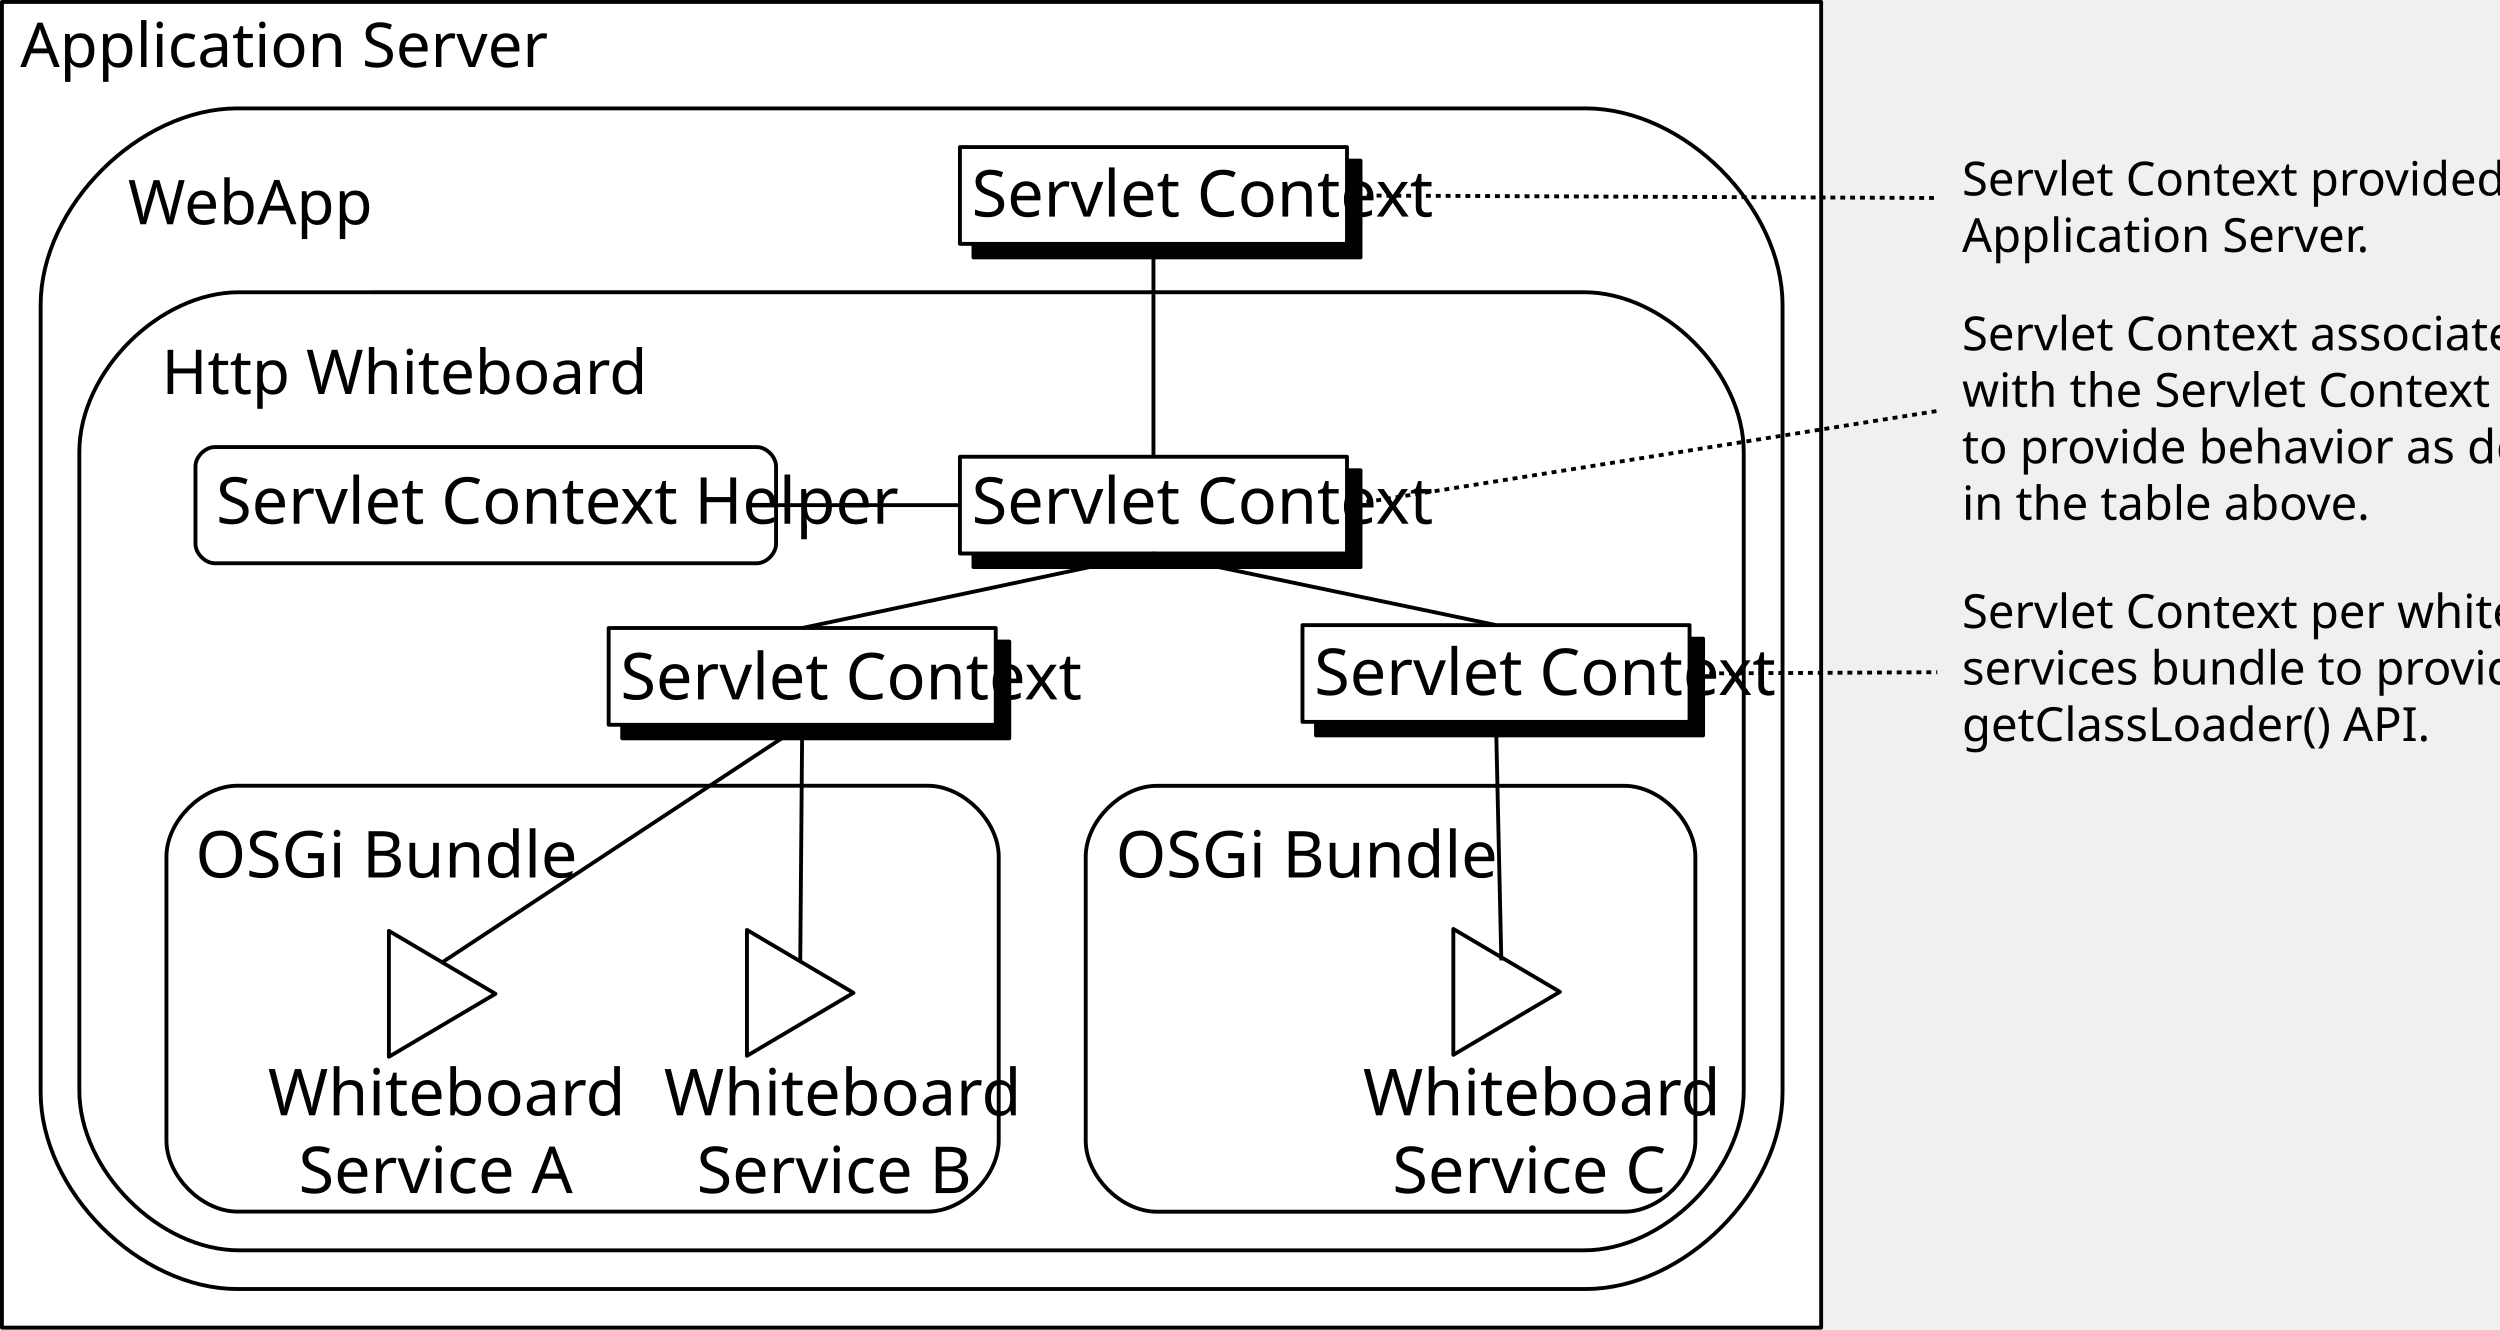
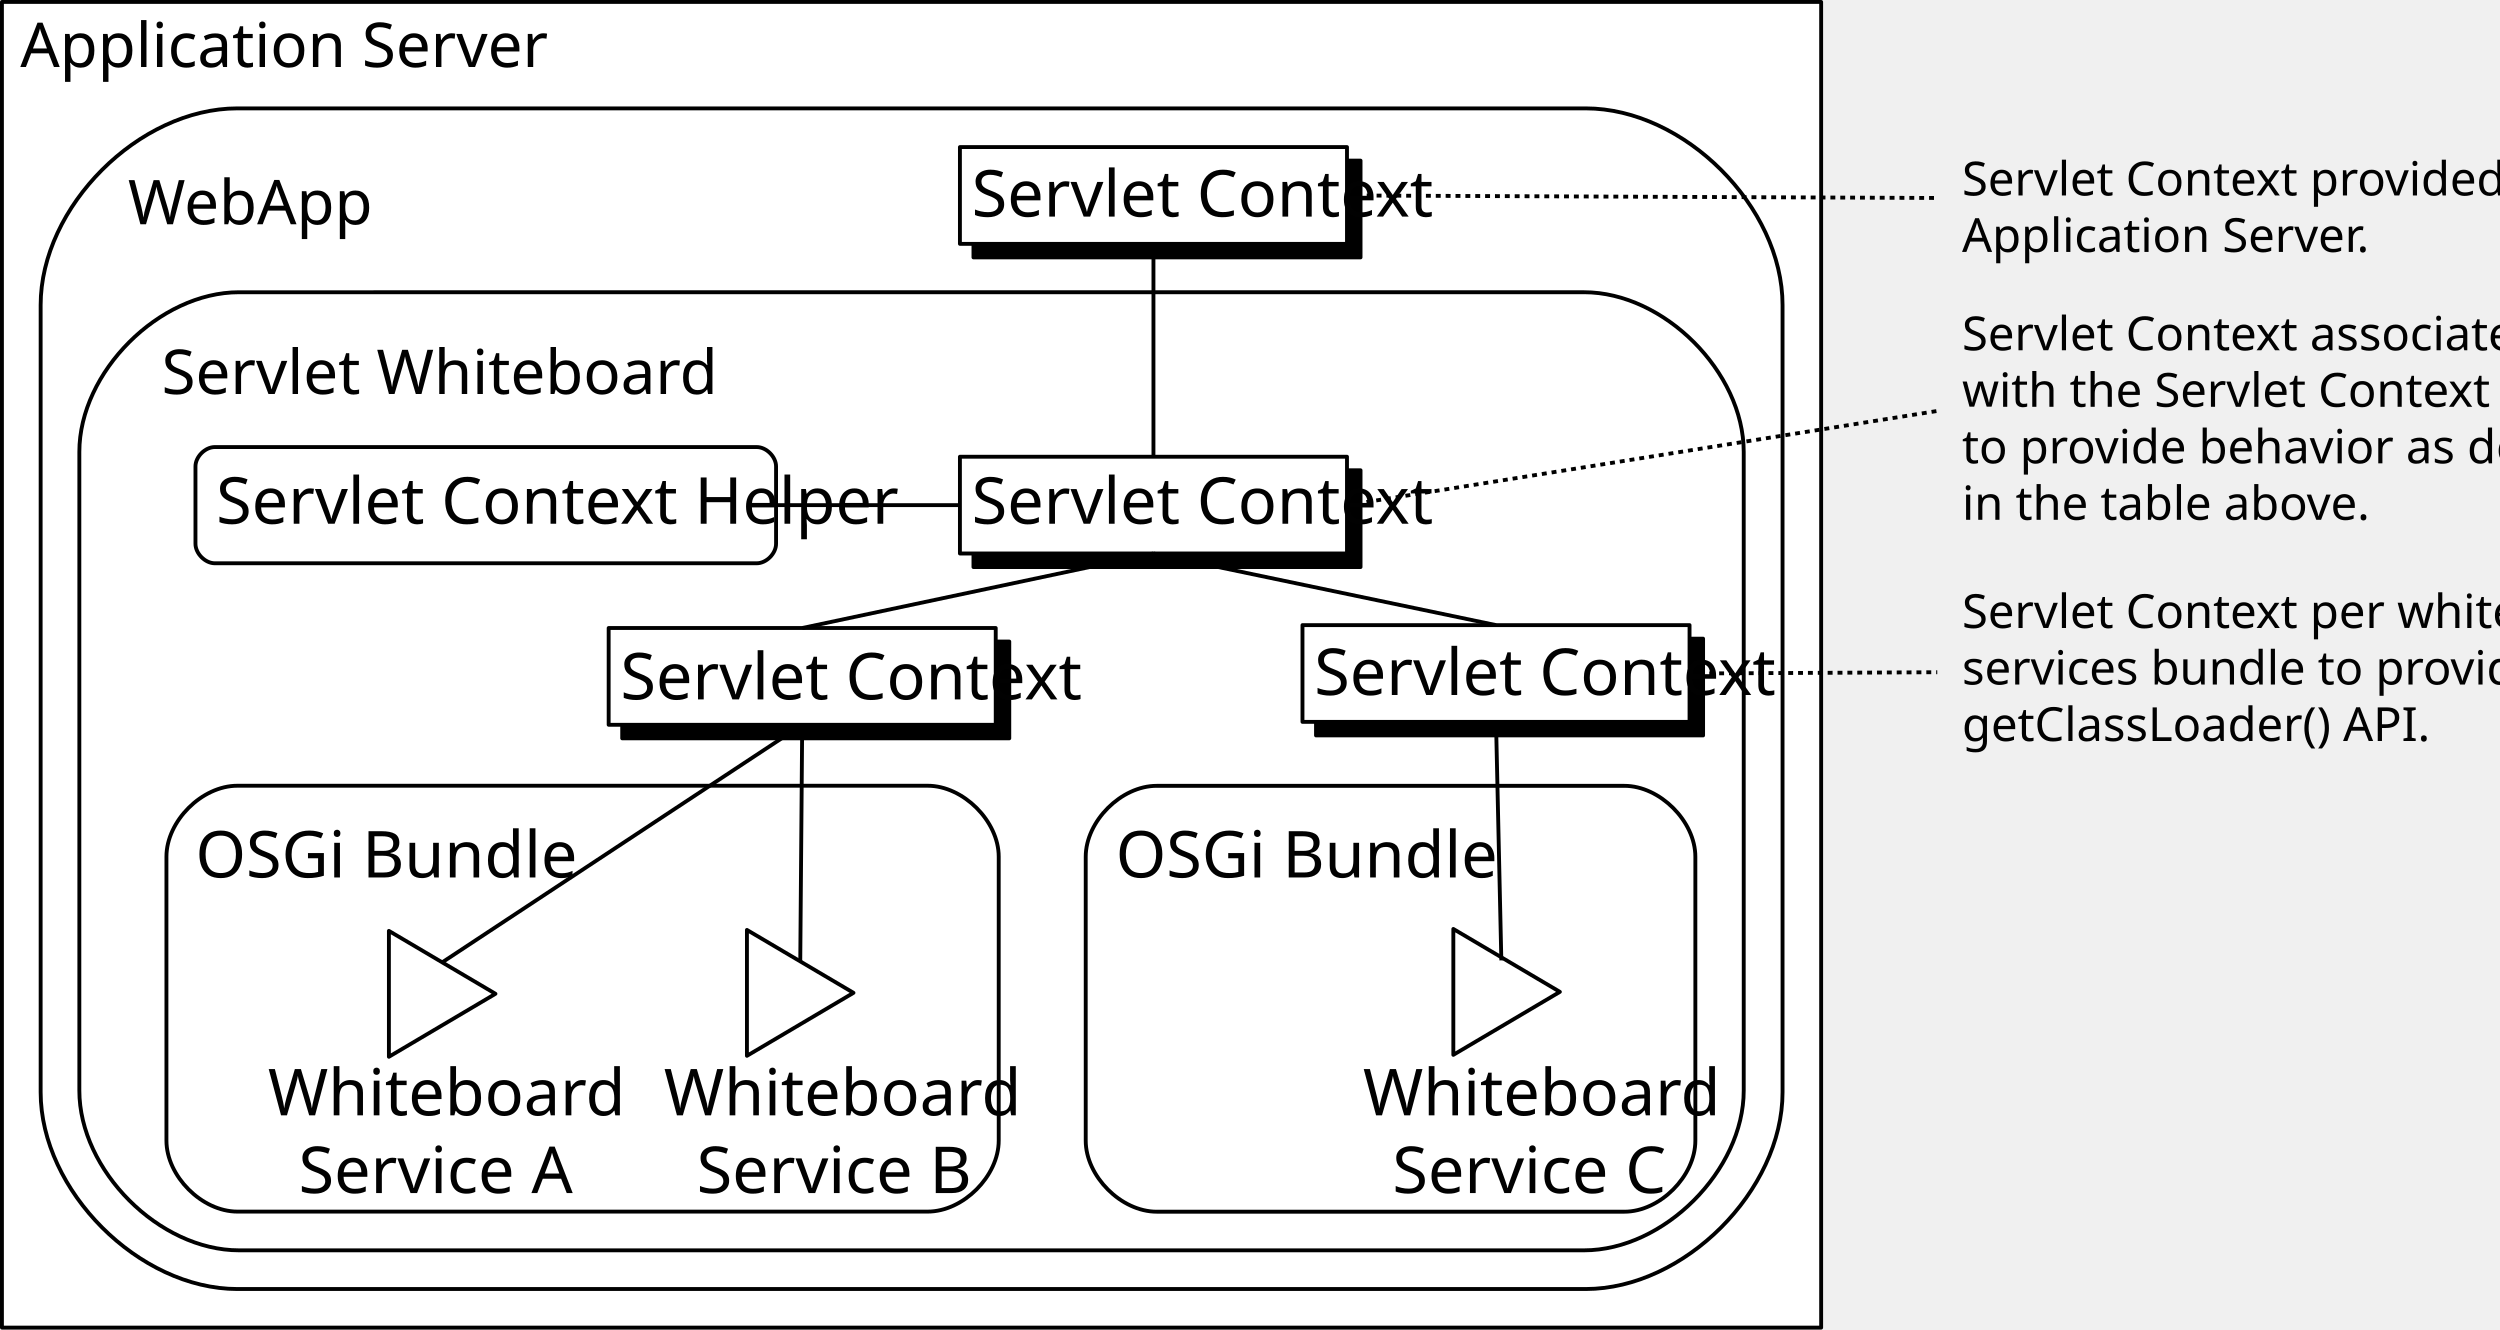
<svg xmlns="http://www.w3.org/2000/svg" version="1.1" id="Layer_1" x="0px" y="0px" width="424.707px" height="225.871px" viewBox="0 0 424.707 225.871" style="enable-background:new 0 0 424.707 225.871;" xml:space="preserve">
  <polygon style="fill:#FFFFFF;" points="154.855,225.542 0.329,225.542 0.329,0.329 309.382,0.329 309.382,225.542 " />
  <polygon style="fill:none;stroke:#000000;stroke-width:0.658;stroke-linejoin:round;" points="154.855,225.542 0.329,225.542   0.329,0.329 309.382,0.329 309.382,225.542 " />
  <path style="fill:#FFFFFF;" d="M40.325,18.412c-16.719,0-33.42,16.702-33.42,33.42v133.714c0,16.718,16.702,33.437,33.42,33.437  h229.061c16.719,0,33.438-16.719,33.438-33.437V51.832c0-16.718-16.719-33.42-33.438-33.42H40.325z" />
  <path style="fill:none;stroke:#000000;stroke-width:0.658;stroke-linejoin:round;" d="M40.325,18.412  c-16.719,0-33.42,16.702-33.42,33.42v133.714c0,16.718,16.702,33.437,33.42,33.437h229.061c16.719,0,33.438-16.719,33.438-33.437  V51.832c0-16.718-16.719-33.42-33.438-33.42H40.325z" />
  <path style="fill:#FFFFFF;" d="M40.604,49.646c-13.562,0-27.125,13.562-27.125,27.125v108.497c0,13.562,13.562,27.142,27.125,27.142  h228.501c13.562,0,27.124-13.579,27.124-27.142V76.77c0-13.562-13.562-27.125-27.124-27.125L40.604,49.646L40.604,49.646z" />
  <path style="fill:none;stroke:#000000;stroke-width:0.658;stroke-linejoin:round;" d="M40.604,49.646  c-13.562,0-27.125,13.562-27.125,27.125v108.497c0,13.562,13.562,27.142,27.125,27.142h228.501  c13.562,0,27.124-13.579,27.124-27.142V76.77c0-13.562-13.562-27.125-27.124-27.125L40.604,49.646L40.604,49.646z" />
  <path style="fill:#FFFFFF;" d="M36.494,75.948c-1.644,0-3.288,1.644-3.288,3.288v13.151c0,1.644,1.645,3.304,3.288,3.304h92.059  c1.644,0,3.287-1.66,3.287-3.304V79.236c0-1.644-1.644-3.288-3.287-3.288H36.494z" />
  <path style="fill:none;stroke:#000000;stroke-width:0.658;stroke-linejoin:round;" d="M36.494,75.948  c-1.644,0-3.288,1.644-3.288,3.288v13.151c0,1.644,1.645,3.304,3.288,3.304h92.059c1.644,0,3.287-1.66,3.287-3.304V79.236  c0-1.644-1.644-3.288-3.287-3.288H36.494z" />
  <path style="fill:#FFFFFF;" d="M40.325,133.484c-6.033,0-12.05,6.017-12.05,12.05v48.231c0,6.033,6.017,12.066,12.05,12.066H157.6  c6.032,0,12.065-6.033,12.065-12.066v-48.231c0-6.033-6.033-12.05-12.065-12.05H40.325z" />
  <path style="fill:none;stroke:#000000;stroke-width:0.658;stroke-linejoin:round;" d="M40.325,133.484  c-6.033,0-12.05,6.017-12.05,12.05v48.231c0,6.032,6.017,12.065,12.05,12.065H157.6c6.032,0,12.065-6.033,12.065-12.065v-48.231  c0-6.033-6.033-12.05-12.065-12.05H40.325z" />
  <polygon points="198.254,43.728 165.376,43.728 165.376,27.289 231.132,27.289 231.132,43.728 " />
  <polygon style="fill:none;stroke:#000000;stroke-width:0.658;stroke-linejoin:round;" points="198.254,43.728 165.376,43.728   165.376,27.289 231.132,27.289 231.132,43.728 " />
  <polygon style="fill:#FFFFFF;" points="195.952,41.426 163.074,41.426 163.074,24.987 228.83,24.987 228.83,41.426 " />
  <polygon style="fill:none;stroke:#000000;stroke-width:0.658;stroke-linejoin:round;" points="195.952,41.426 163.074,41.426   163.074,24.987 228.83,24.987 228.83,41.426 " />
  <polygon points="198.254,96.332 165.376,96.332 165.376,79.893 231.132,79.893 231.132,96.332 " />
  <polygon style="fill:none;stroke:#000000;stroke-width:0.658;stroke-linejoin:round;" points="198.254,96.332 165.376,96.332   165.376,79.893 231.132,79.893 231.132,96.332 " />
  <polygon style="fill:#FFFFFF;" points="195.952,94.031 163.074,94.031 163.074,77.592 228.83,77.592 228.83,94.031 " />
  <polygon style="fill:none;stroke:#000000;stroke-width:0.658;stroke-linejoin:round;" points="195.952,94.031 163.074,94.031   163.074,77.592 228.83,77.592 228.83,94.031 " />
  <polygon style="fill:#FFFFFF;" points="84.167,168.828 66.068,179.529 66.068,158.143 " />
  <polygon style="fill:none;stroke:#000000;stroke-width:0.658;stroke-linejoin:round;" points="84.167,168.828 66.068,179.529   66.068,158.143 " />
  <polygon points="138.58,125.43 105.702,125.43 105.702,108.99 171.458,108.99 171.458,125.43 " />
  <polygon style="fill:none;stroke:#000000;stroke-width:0.658;stroke-linejoin:round;" points="138.58,125.43 105.702,125.43   105.702,108.99 171.458,108.99 171.458,125.43 " />
  <polygon style="fill:#FFFFFF;" points="136.279,123.127 103.401,123.127 103.401,106.689 169.157,106.689 169.157,123.127 " />
  <polygon style="fill:none;stroke:#000000;stroke-width:0.658;stroke-linejoin:round;" points="136.279,123.127 103.401,123.127   103.401,106.689 169.157,106.689 169.157,123.127 " />
  <polygon style="fill:#FFFFFF;" points="144.991,168.664 126.892,179.365 126.892,157.979 " />
  <polygon style="fill:none;stroke:#000000;stroke-width:0.658;stroke-linejoin:round;" points="144.991,168.664 126.892,179.365   126.892,157.979 " />
  <path style="fill:#FFFFFF;" d="M196.495,133.5c-6.033,0-12.05,6.018-12.05,12.05v48.231c0,6.033,6.017,12.066,12.05,12.066h79.466  c6.018,0,12.051-6.033,12.051-12.066V145.55c0-6.032-6.033-12.05-12.051-12.05H196.495z" />
  <path style="fill:none;stroke:#000000;stroke-width:0.658;stroke-linejoin:round;" d="M196.495,133.5  c-6.033,0-12.05,6.018-12.05,12.05v48.231c0,6.033,6.017,12.066,12.05,12.066h79.466c6.018,0,12.051-6.033,12.051-12.066V145.55  c0-6.032-6.033-12.05-12.051-12.05H196.495z" />
  <line style="fill:none;stroke:#000000;stroke-width:0.658;stroke-linejoin:round;" x1="195.952" y1="77.592" x2="195.952" y2="41.426" />
  <polygon style="fill:#FFFFFF;" points="264.996,168.499 246.896,179.201 246.896,157.814 " />
  <polygon style="fill:none;stroke:#000000;stroke-width:0.658;stroke-linejoin:round;" points="264.996,168.499 246.896,179.201   246.896,157.814 " />
  <polygon points="256.447,124.936 223.569,124.936 223.569,108.497 289.325,108.497 289.325,124.936 " />
  <polygon style="fill:none;stroke:#000000;stroke-width:0.658;stroke-linejoin:round;" points="256.447,124.936 223.569,124.936   223.569,108.497 289.325,108.497 289.325,124.936 " />
  <polygon style="fill:#FFFFFF;" points="254.146,122.635 221.269,122.635 221.269,106.196 287.024,106.196 287.024,122.635 " />
  <polygon style="fill:none;stroke:#000000;stroke-width:0.658;stroke-linejoin:round;" points="254.146,122.635 221.269,122.635   221.269,106.196 287.024,106.196 287.024,122.635 " />
  <line style="fill:none;stroke:#000000;stroke-width:0.658;stroke-linejoin:round;" x1="254.146" y1="106.196" x2="195.952" y2="94.031" />
  <line style="fill:none;stroke:#000000;stroke-width:0.658;stroke-linejoin:round;" x1="136.279" y1="106.689" x2="195.952" y2="94.031" />
  <line style="fill:none;stroke:#000000;stroke-width:0.658;stroke-linejoin:round;" x1="136.279" y1="123.127" x2="75.126" y2="163.484" />
  <line style="fill:none;stroke:#000000;stroke-width:0.658;stroke-linejoin:round;" x1="136.279" y1="123.127" x2="135.95" y2="163.32" />
  <line style="fill:none;stroke:#000000;stroke-width:0.658;stroke-linejoin:round;" x1="254.146" y1="122.635" x2="255.051" y2="163.156" />
  <line style="fill:none;stroke:#000000;stroke-width:0.658;stroke-linejoin:round;" x1="163.074" y1="85.811" x2="131.84" y2="85.811" />
  <line style="fill:none;stroke:#000000;stroke-width:0.658;stroke-linejoin:round;stroke-dasharray:0.838,0.838,0.838,0.838;" x1="228.83" y1="85.811" x2="329.107" y2="69.816" />
  <line style="fill:none;stroke:#000000;stroke-width:0.658;stroke-linejoin:round;stroke-dasharray:0.838,0.838,0.838,0.838;" x1="287.024" y1="114.415" x2="329.107" y2="114.201" />
  <line style="fill:none;stroke:#000000;stroke-width:0.658;stroke-linejoin:round;stroke-dasharray:0.838,0.838,0.838,0.838;" x1="228.83" y1="33.207" x2="329.107" y2="33.634" />
  <rect x="3.445" y="3.818" style="fill:none;" width="77.166" height="10.252" />
  <text transform="matrix(1 0 0 1 3.4456 11.3877)" style="fill:#010101; font-family:'ProductusSemibold'; font-size:10.5;">Application Server</text>
  <rect x="21.739" y="30.533" style="fill:none;" width="35.915" height="10.252" />
  <text transform="matrix(1 0 0 1 21.7395 38.1025)" style="fill:#010101; font-family:'ProductusSemibold'; font-size:10.5;">WebApp</text>
  <rect x="27.455" y="59.359" style="fill:none;" width="70.43" height="10.252" />
-   <text transform="matrix(1 0 0 1 27.4553 66.9287)" style="fill:#010101; font-family:'ProductusSemibold'; font-size:10.5;">Http Whiteboard</text>
+   <text transform="matrix(1 0 0 1 27.4553 66.9287)" style="fill:#010101; font-family:'ProductusSemibold'; font-size:10.5;">Servlet Whiteboard</text>
  <rect x="165.074" y="28.763" style="fill:none;" width="61.757" height="9.743" />
  <text transform="matrix(1 0 0 1 165.0745 36.793)" style="fill:#010101; font-family:'ProductusBook'; font-size:11;">Servlet Context </text>
  <rect x="165.074" y="80.948" style="fill:none;" width="61.757" height="9.743" />
  <text transform="matrix(1 0 0 1 165.0745 88.9766)" style="fill:#010101; font-family:'ProductusBook'; font-size:11;">Servlet Context </text>
  <rect x="105.4" y="110.786" style="fill:none;" width="61.757" height="9.743" />
  <text transform="matrix(1 0 0 1 105.4006 118.8154)" style="fill:#010101; font-family:'ProductusBook'; font-size:11;">Servlet Context </text>
  <rect x="223.268" y="110.037" style="fill:none;" width="61.758" height="9.742" />
  <text transform="matrix(1 0 0 1 223.2673 118.0664)" style="fill:#010101; font-family:'ProductusBook'; font-size:11;">Servlet Context </text>
  <rect x="36.719" y="80.94" style="fill:none;" width="91.608" height="9.743" />
  <text transform="matrix(1 0 0 1 36.7195 88.9688)" style="fill:#010101; font-family:'ProductusBook'; font-size:11;">Servlet Context Helper</text>
  <text transform="matrix(1 0 0 1 33.2058 149.0664)" style="fill:#010101; font-family:'ProductusBook'; font-size:11;">OSGi Bundle</text>
  <text transform="matrix(1 0 0 1 189.5393 149.0654)" style="fill:#010101; font-family:'ProductusBook'; font-size:11;">OSGi Bundle</text>
  <text transform="matrix(1 0 0 1 45.5261 189.4805)" style="enable-background:new    ;">
    <tspan x="0" y="0" style="fill:#010101; font-family:'ProductusBook'; font-size:11;">Whiteboard</tspan>
    <tspan x="5.197" y="13.2" style="fill:#010101; font-family:'ProductusBook'; font-size:11;">Service A</tspan>
  </text>
  <text transform="matrix(1 0 0 1 112.7834 189.4805)" style="enable-background:new    ;">
    <tspan x="0" y="0" style="fill:#010101; font-family:'ProductusBook'; font-size:11;">Whiteboard</tspan>
    <tspan x="5.571" y="13.2" style="fill:#010101; font-family:'ProductusBook'; font-size:11;">Service B</tspan>
  </text>
  <text transform="matrix(1 0 0 1 231.5544 189.4805)" style="enable-background:new    ;">
    <tspan x="0" y="0" style="fill:#010101; font-family:'ProductusBook'; font-size:11;">Whiteboard</tspan>
    <tspan x="4.988" y="13.2" style="fill:#010101; font-family:'ProductusBook'; font-size:11;">Service C</tspan>
  </text>
  <text transform="matrix(1 0 0 1 333.3162 33.2065)" style="enable-background:new    ;">
    <tspan x="0" y="0" style="fill:#010101; font-family:'ProductusBook'; font-size:8;">Servlet Context provided by</tspan>
    <tspan x="0" y="9.6" style="fill:#010101; font-family:'ProductusBook'; font-size:8;">Application Server.</tspan>
  </text>
  <text transform="matrix(1 0 0 1 333.3162 59.5093)" style="enable-background:new    ;">
    <tspan x="0" y="0" style="fill:#010101; font-family:'ProductusBook'; font-size:8;">Servlet Context associated</tspan>
    <tspan x="0" y="9.6" style="fill:#010101; font-family:'ProductusBook'; font-size:8;">with the Servlet Context Helper</tspan>
    <tspan x="0" y="19.2" style="fill:#010101; font-family:'ProductusBook'; font-size:8;">to provide behavior as defined</tspan>
    <tspan x="0" y="28.8" style="fill:#010101; font-family:'ProductusBook'; font-size:8;">in the table above.</tspan>
  </text>
  <text transform="matrix(1 0 0 1 333.3162 106.689)" style="enable-background:new    ;">
    <tspan x="0" y="0" style="fill:#010101; font-family:'ProductusBook'; font-size:8;">Servlet Context per whiteboard</tspan>
    <tspan x="0" y="9.6" style="fill:#010101; font-family:'ProductusBook'; font-size:8;">services bundle to provide</tspan>
    <tspan x="0" y="19.2" style="fill:#010101; font-family:'ProductusBook'; font-size:8;">getClassLoader() API.</tspan>
  </text>
</svg>
